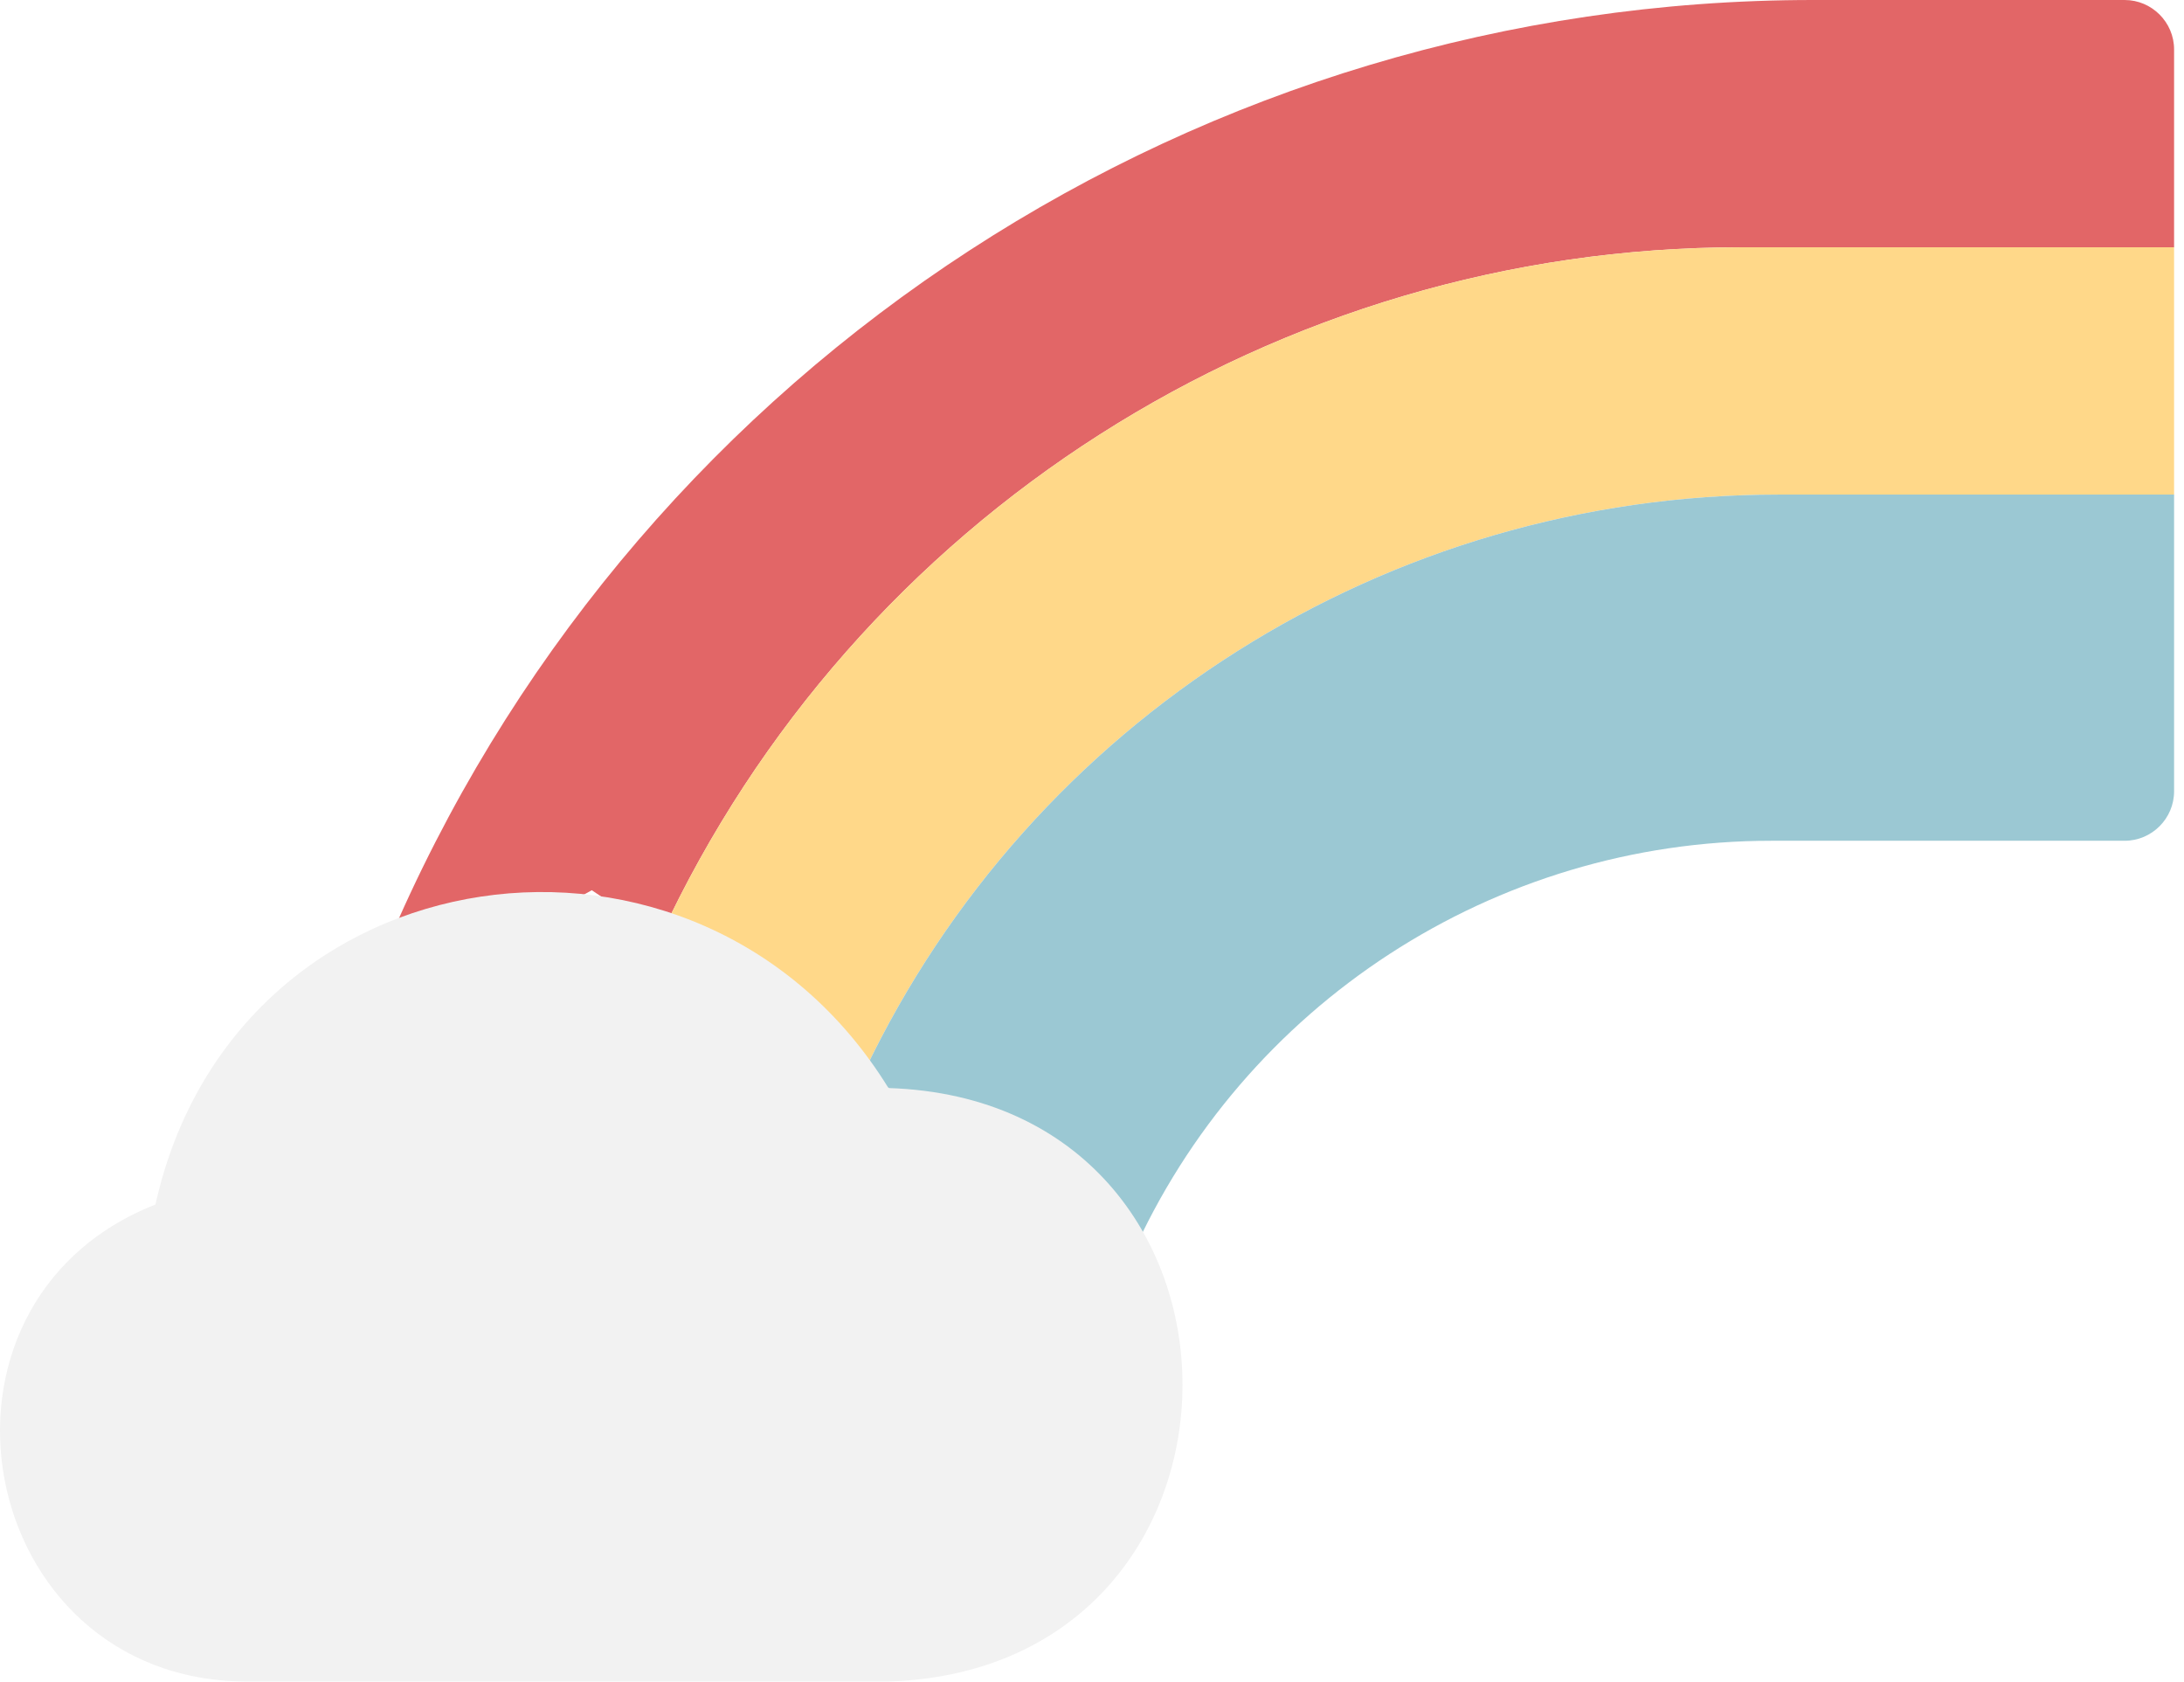
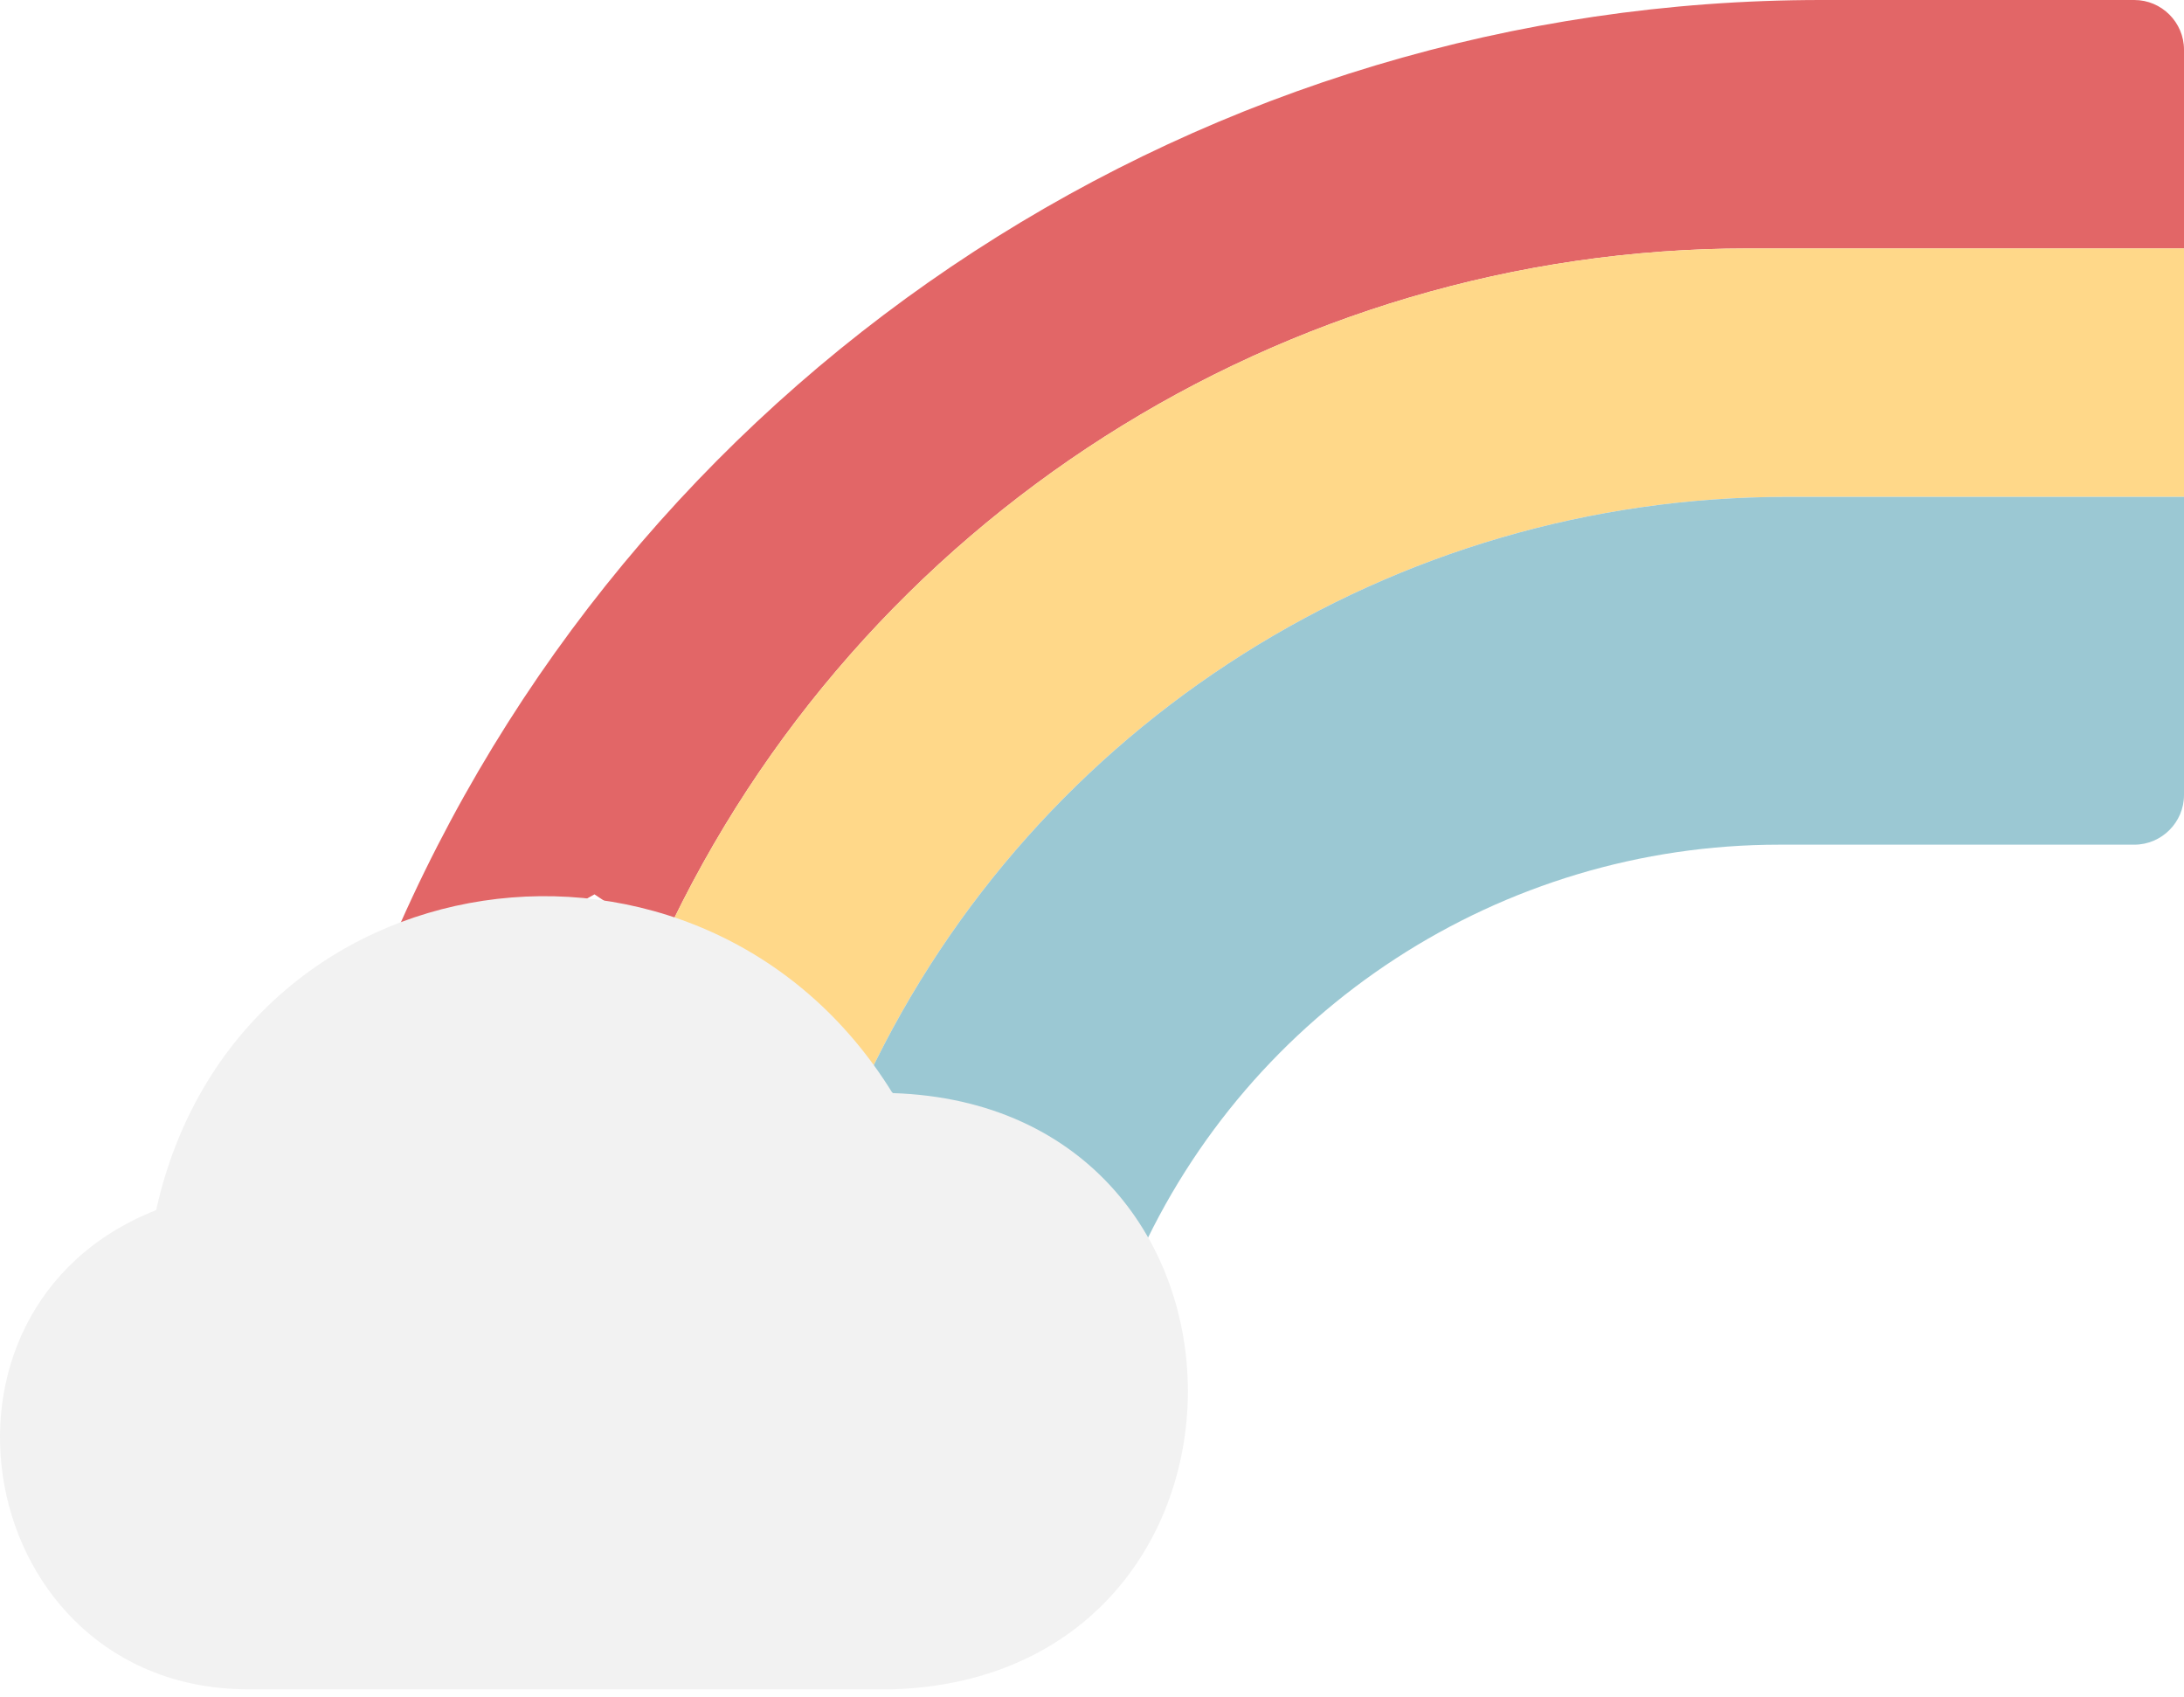
- <svg xmlns="http://www.w3.org/2000/svg" width="139" height="107" viewBox="0 0 139 107" fill="none">
-   <path d="M138.369 3.147V15.735H110.77C81.282 15.735 54.438 32.887 42.038 59.574L37.664 56.647L26.901 62.658C25.327 61.934 24.635 60.077 25.359 58.504C41.157 22.974 76.499 0 115.396 0H135.222C136.953 0 138.369 1.416 138.369 3.147Z" fill="#E26667" />
-   <path d="M138.369 15.736V31.471H113.193C88.268 31.471 65.672 45.79 55.004 68.197L47.325 63.099L42.038 59.574C54.438 32.887 81.282 15.736 110.77 15.736H138.369Z" fill="#FFD889" />
-   <path d="M138.369 31.471V50.353C138.369 52.084 136.953 53.5 135.222 53.5H112.721C95.129 53.5 79.141 63.885 71.998 79.966C71.331 81.524 69.354 82.283 67.812 81.54L65.987 75.529C63.274 73.691 57.716 70.019 55.004 68.197C65.672 45.789 88.268 31.471 113.193 31.471H138.369Z" fill="#9BC8D3" />
-   <path d="M56.546 69.235C44.521 49.721 14.964 53.793 9.894 76.647C-6.099 82.941 -1.637 106.896 15.634 107H56.546C81.493 106.21 81.502 70.028 56.546 69.235Z" fill="#F2F2F2" />
+ <svg xmlns="http://www.w3.org/2000/svg" width="94" height="73" viewBox="0 0 94 73" fill="none">
+   <path d="M94 2.138V10.69H75.25C55.218 10.69 36.982 22.341 28.558 40.471L25.587 38.483L18.275 42.566C17.206 42.074 16.736 40.813 17.227 39.744C27.96 15.607 51.968 0 78.393 0H91.862C93.038 0 94 0.962 94 2.138Z" fill="#E26667" />
+   <path d="M94 10.69V21.379H76.897C59.964 21.379 44.614 31.107 37.366 46.329L32.15 42.865L28.558 40.471C36.981 22.341 55.218 10.69 75.25 10.69H94Z" fill="#FFD889" />
+   <path d="M94 21.379V34.207C94 35.383 93.038 36.345 91.862 36.345H76.576C64.625 36.345 53.764 43.4 48.911 54.325C48.458 55.383 47.115 55.898 46.068 55.394L44.828 51.31C42.985 50.062 39.209 47.566 37.366 46.329C44.614 31.107 59.964 21.379 76.896 21.379H94Z" fill="#9BC8D3" />
+   <path d="M38.414 47.034C30.245 33.777 10.166 36.544 6.721 52.069C-4.143 56.345 -1.112 72.619 10.621 72.689H38.414C55.361 72.153 55.368 47.573 38.414 47.034Z" fill="#F2F2F2" />
</svg>
